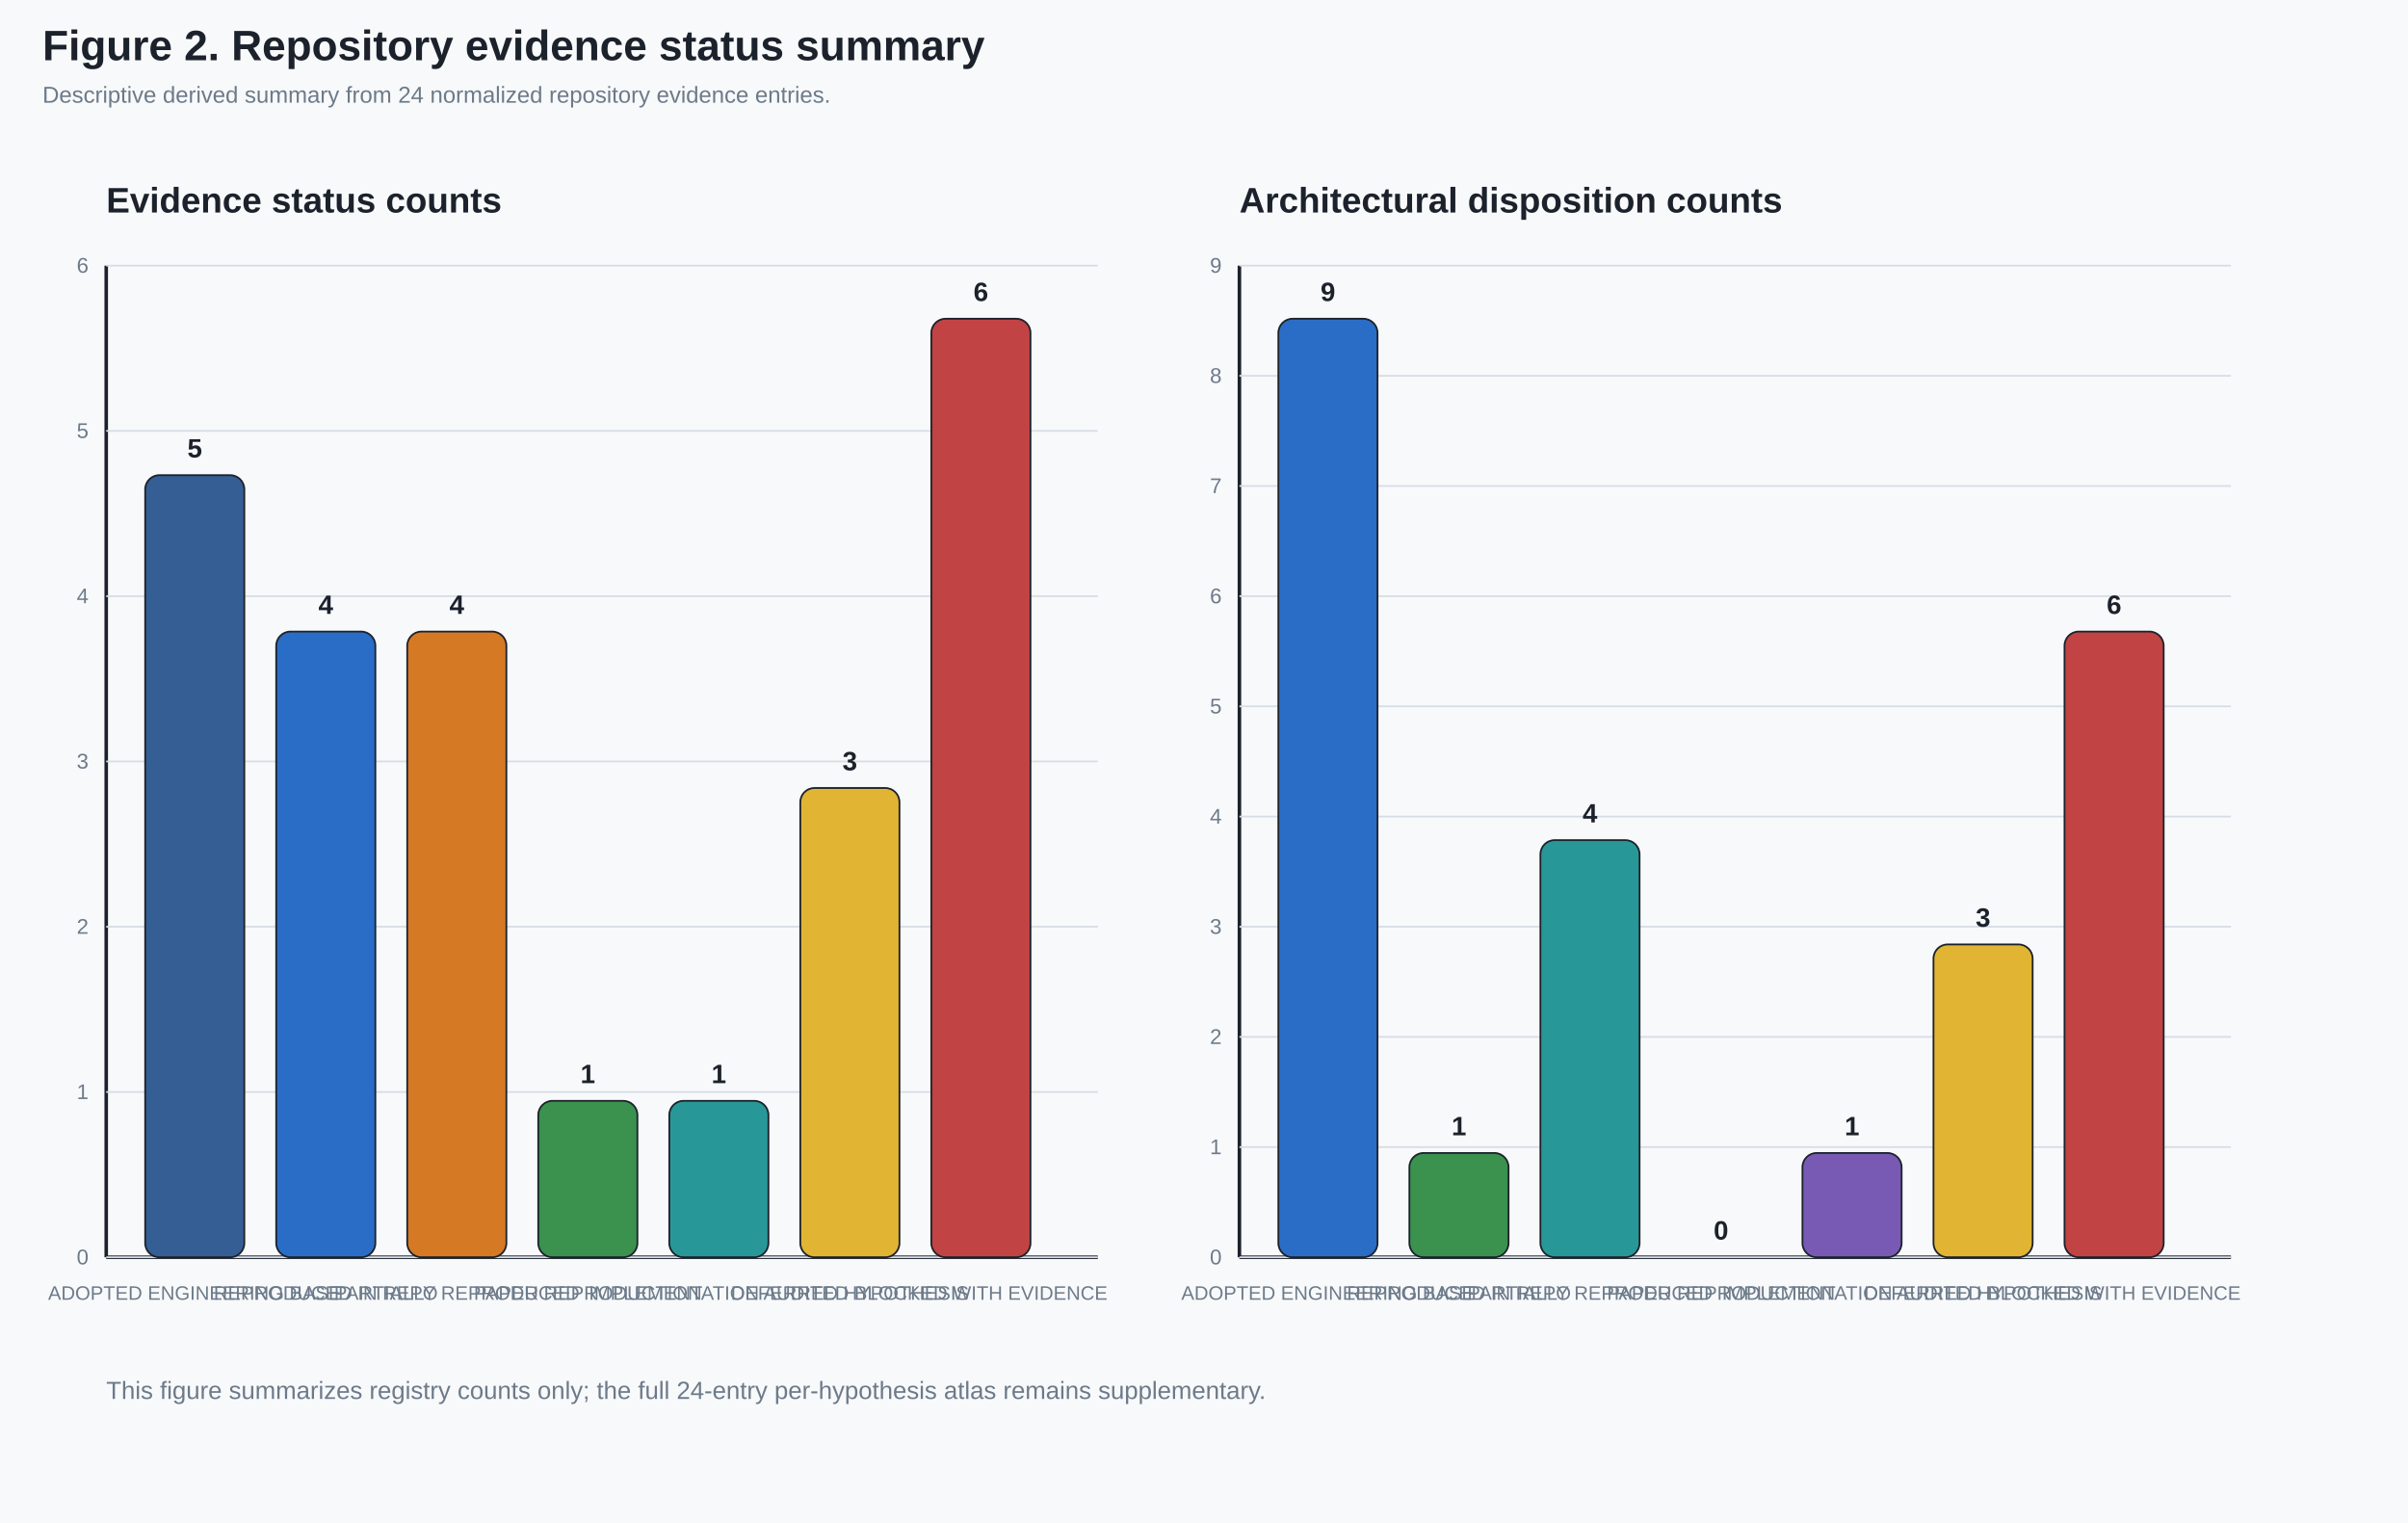
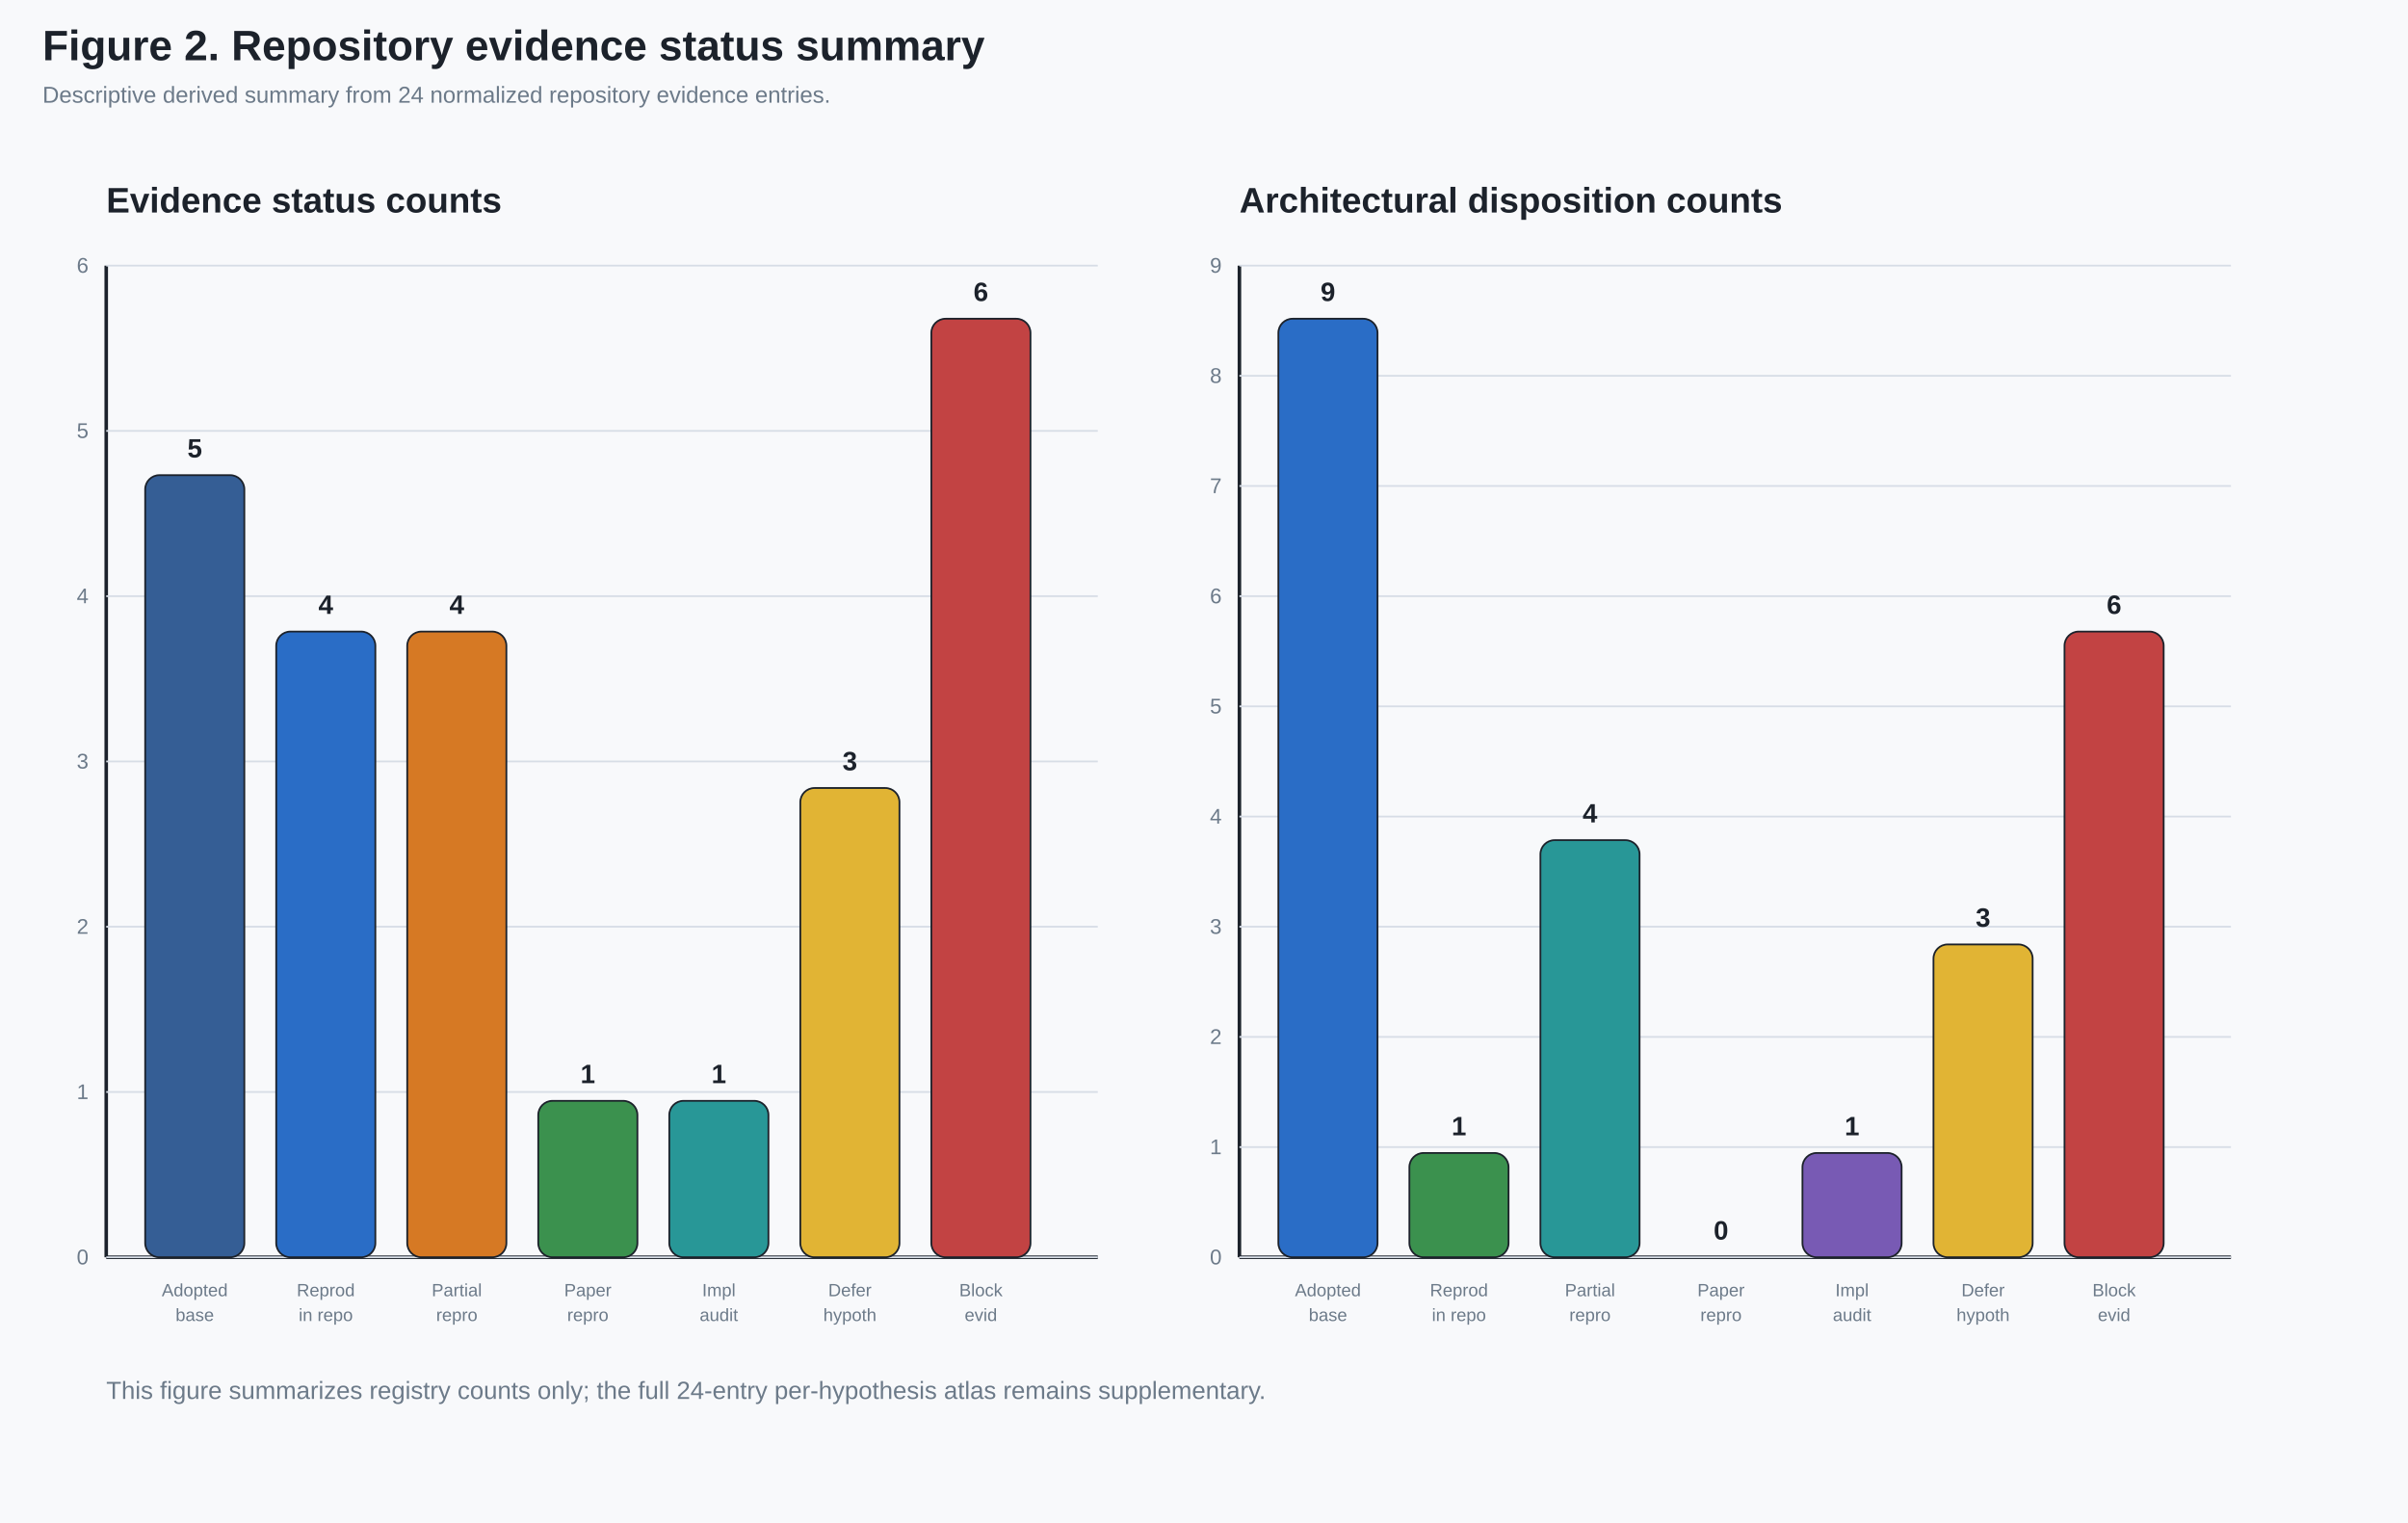
<svg xmlns="http://www.w3.org/2000/svg" width="1360" height="860" viewBox="0 0 1360 860">
  <rect x="0" y="0" width="1360" height="860" rx="0" fill="#f8f9fb" stroke="none" stroke-width="1" />
  <text x="24" y="34" fill="#1c222b" font-size="24" font-family="Segoe UI, Arial, sans-serif" font-weight="bold" text-anchor="start">Figure 2. Repository evidence status summary</text>
  <text x="24" y="58" fill="#6c7a89" font-size="13" font-family="Segoe UI, Arial, sans-serif" font-weight="normal" text-anchor="start">Descriptive derived summary from 24 normalized repository evidence entries.</text>
  <text x="60" y="120" fill="#1c222b" font-size="20" font-family="Segoe UI, Arial, sans-serif" font-weight="bold" text-anchor="start">Evidence status counts</text>
  <line x1="60" y1="710" x2="620" y2="710" stroke="#1c222b" stroke-width="2" />
  <line x1="60" y1="150" x2="60" y2="710" stroke="#1c222b" stroke-width="2" />
  <line x1="60" y1="710" x2="620" y2="710" stroke="#d7dde6" stroke-width="1" />
  <text x="50" y="714" fill="#6c7a89" font-size="12" font-family="Segoe UI, Arial, sans-serif" font-weight="normal" text-anchor="end">0</text>
  <line x1="60" y1="616.667" x2="620" y2="616.667" stroke="#d7dde6" stroke-width="1" />
  <text x="50" y="620.667" fill="#6c7a89" font-size="12" font-family="Segoe UI, Arial, sans-serif" font-weight="normal" text-anchor="end">1</text>
  <line x1="60" y1="523.333" x2="620" y2="523.333" stroke="#d7dde6" stroke-width="1" />
  <text x="50" y="527.333" fill="#6c7a89" font-size="12" font-family="Segoe UI, Arial, sans-serif" font-weight="normal" text-anchor="end">2</text>
  <line x1="60" y1="430" x2="620" y2="430" stroke="#d7dde6" stroke-width="1" />
  <text x="50" y="434" fill="#6c7a89" font-size="12" font-family="Segoe UI, Arial, sans-serif" font-weight="normal" text-anchor="end">3</text>
  <line x1="60" y1="336.667" x2="620" y2="336.667" stroke="#d7dde6" stroke-width="1" />
  <text x="50" y="340.667" fill="#6c7a89" font-size="12" font-family="Segoe UI, Arial, sans-serif" font-weight="normal" text-anchor="end">4</text>
  <line x1="60" y1="243.333" x2="620" y2="243.333" stroke="#d7dde6" stroke-width="1" />
  <text x="50" y="247.333" fill="#6c7a89" font-size="12" font-family="Segoe UI, Arial, sans-serif" font-weight="normal" text-anchor="end">5</text>
  <line x1="60" y1="150" x2="620" y2="150" stroke="#d7dde6" stroke-width="1" />
  <text x="50" y="154" fill="#6c7a89" font-size="12" font-family="Segoe UI, Arial, sans-serif" font-weight="normal" text-anchor="end">6</text>
  <rect x="82" y="268.333" width="56" height="441.667" rx="8" fill="#355E95" stroke="#1c222b" stroke-width="1" />
  <text x="110" y="258.333" fill="#1c222b" font-size="15" font-family="Segoe UI, Arial, sans-serif" font-weight="bold" text-anchor="middle">5</text>
-   <text x="110" y="734" fill="#6c7a89" font-size="11" font-family="Segoe UI, Arial, sans-serif" font-weight="normal" text-anchor="middle">ADOPTED ENGINEERING BASE</text>
+   <text x="110" y="732" fill="#6c7a89" font-size="10" font-family="Segoe UI, Arial, sans-serif" font-weight="normal" text-anchor="middle">Adopted</text>
+   <text x="110" y="746" fill="#6c7a89" font-size="10" font-family="Segoe UI, Arial, sans-serif" font-weight="normal" text-anchor="middle">base</text>
  <rect x="156" y="356.667" width="56" height="353.333" rx="8" fill="#2A6DC6" stroke="#1c222b" stroke-width="1" />
  <text x="184" y="346.667" fill="#1c222b" font-size="15" font-family="Segoe UI, Arial, sans-serif" font-weight="bold" text-anchor="middle">4</text>
-   <text x="184" y="734" fill="#6c7a89" font-size="11" font-family="Segoe UI, Arial, sans-serif" font-weight="normal" text-anchor="middle">REPRODUCED IN REPO</text>
+   <text x="184" y="732" fill="#6c7a89" font-size="10" font-family="Segoe UI, Arial, sans-serif" font-weight="normal" text-anchor="middle">Reprod</text>
+   <text x="184" y="746" fill="#6c7a89" font-size="10" font-family="Segoe UI, Arial, sans-serif" font-weight="normal" text-anchor="middle">in repo</text>
  <rect x="230" y="356.667" width="56" height="353.333" rx="8" fill="#D67924" stroke="#1c222b" stroke-width="1" />
  <text x="258" y="346.667" fill="#1c222b" font-size="15" font-family="Segoe UI, Arial, sans-serif" font-weight="bold" text-anchor="middle">4</text>
-   <text x="258" y="734" fill="#6c7a89" font-size="11" font-family="Segoe UI, Arial, sans-serif" font-weight="normal" text-anchor="middle">PARTIALLY REPRODUCED</text>
+   <text x="258" y="732" fill="#6c7a89" font-size="10" font-family="Segoe UI, Arial, sans-serif" font-weight="normal" text-anchor="middle">Partial</text>
+   <text x="258" y="746" fill="#6c7a89" font-size="10" font-family="Segoe UI, Arial, sans-serif" font-weight="normal" text-anchor="middle">repro</text>
  <rect x="304" y="621.667" width="56" height="88.333" rx="8" fill="#3B914E" stroke="#1c222b" stroke-width="1" />
  <text x="332" y="611.667" fill="#1c222b" font-size="15" font-family="Segoe UI, Arial, sans-serif" font-weight="bold" text-anchor="middle">1</text>
-   <text x="332" y="734" fill="#6c7a89" font-size="11" font-family="Segoe UI, Arial, sans-serif" font-weight="normal" text-anchor="middle">PAPER REPRODUCTION</text>
+   <text x="332" y="732" fill="#6c7a89" font-size="10" font-family="Segoe UI, Arial, sans-serif" font-weight="normal" text-anchor="middle">Paper</text>
+   <text x="332" y="746" fill="#6c7a89" font-size="10" font-family="Segoe UI, Arial, sans-serif" font-weight="normal" text-anchor="middle">repro</text>
  <rect x="378" y="621.667" width="56" height="88.333" rx="8" fill="#289797" stroke="#1c222b" stroke-width="1" />
  <text x="406" y="611.667" fill="#1c222b" font-size="15" font-family="Segoe UI, Arial, sans-serif" font-weight="bold" text-anchor="middle">1</text>
-   <text x="406" y="734" fill="#6c7a89" font-size="11" font-family="Segoe UI, Arial, sans-serif" font-weight="normal" text-anchor="middle">IMPLEMENTATION AUDITED</text>
+   <text x="406" y="732" fill="#6c7a89" font-size="10" font-family="Segoe UI, Arial, sans-serif" font-weight="normal" text-anchor="middle">Impl</text>
+   <text x="406" y="746" fill="#6c7a89" font-size="10" font-family="Segoe UI, Arial, sans-serif" font-weight="normal" text-anchor="middle">audit</text>
  <rect x="452" y="445" width="56" height="265" rx="8" fill="#E1B434" stroke="#1c222b" stroke-width="1" />
  <text x="480" y="435" fill="#1c222b" font-size="15" font-family="Segoe UI, Arial, sans-serif" font-weight="bold" text-anchor="middle">3</text>
-   <text x="480" y="734" fill="#6c7a89" font-size="11" font-family="Segoe UI, Arial, sans-serif" font-weight="normal" text-anchor="middle">DEFERRED HYPOTHESIS</text>
+   <text x="480" y="732" fill="#6c7a89" font-size="10" font-family="Segoe UI, Arial, sans-serif" font-weight="normal" text-anchor="middle">Defer</text>
+   <text x="480" y="746" fill="#6c7a89" font-size="10" font-family="Segoe UI, Arial, sans-serif" font-weight="normal" text-anchor="middle">hypoth</text>
  <rect x="526" y="180" width="56" height="530" rx="8" fill="#C24343" stroke="#1c222b" stroke-width="1" />
  <text x="554" y="170" fill="#1c222b" font-size="15" font-family="Segoe UI, Arial, sans-serif" font-weight="bold" text-anchor="middle">6</text>
-   <text x="554" y="734" fill="#6c7a89" font-size="11" font-family="Segoe UI, Arial, sans-serif" font-weight="normal" text-anchor="middle">BLOCKED WITH EVIDENCE</text>
+   <text x="554" y="732" fill="#6c7a89" font-size="10" font-family="Segoe UI, Arial, sans-serif" font-weight="normal" text-anchor="middle">Block</text>
+   <text x="554" y="746" fill="#6c7a89" font-size="10" font-family="Segoe UI, Arial, sans-serif" font-weight="normal" text-anchor="middle">evid</text>
  <text x="700" y="120" fill="#1c222b" font-size="20" font-family="Segoe UI, Arial, sans-serif" font-weight="bold" text-anchor="start">Architectural disposition counts</text>
  <line x1="700" y1="710" x2="1260" y2="710" stroke="#1c222b" stroke-width="2" />
  <line x1="700" y1="150" x2="700" y2="710" stroke="#1c222b" stroke-width="2" />
  <line x1="700" y1="710" x2="1260" y2="710" stroke="#d7dde6" stroke-width="1" />
  <text x="690" y="714" fill="#6c7a89" font-size="12" font-family="Segoe UI, Arial, sans-serif" font-weight="normal" text-anchor="end">0</text>
  <line x1="700" y1="647.778" x2="1260" y2="647.778" stroke="#d7dde6" stroke-width="1" />
  <text x="690" y="651.778" fill="#6c7a89" font-size="12" font-family="Segoe UI, Arial, sans-serif" font-weight="normal" text-anchor="end">1</text>
  <line x1="700" y1="585.556" x2="1260" y2="585.556" stroke="#d7dde6" stroke-width="1" />
  <text x="690" y="589.556" fill="#6c7a89" font-size="12" font-family="Segoe UI, Arial, sans-serif" font-weight="normal" text-anchor="end">2</text>
  <line x1="700" y1="523.333" x2="1260" y2="523.333" stroke="#d7dde6" stroke-width="1" />
  <text x="690" y="527.333" fill="#6c7a89" font-size="12" font-family="Segoe UI, Arial, sans-serif" font-weight="normal" text-anchor="end">3</text>
  <line x1="700" y1="461.111" x2="1260" y2="461.111" stroke="#d7dde6" stroke-width="1" />
  <text x="690" y="465.111" fill="#6c7a89" font-size="12" font-family="Segoe UI, Arial, sans-serif" font-weight="normal" text-anchor="end">4</text>
  <line x1="700" y1="398.889" x2="1260" y2="398.889" stroke="#d7dde6" stroke-width="1" />
  <text x="690" y="402.889" fill="#6c7a89" font-size="12" font-family="Segoe UI, Arial, sans-serif" font-weight="normal" text-anchor="end">5</text>
  <line x1="700" y1="336.667" x2="1260" y2="336.667" stroke="#d7dde6" stroke-width="1" />
  <text x="690" y="340.667" fill="#6c7a89" font-size="12" font-family="Segoe UI, Arial, sans-serif" font-weight="normal" text-anchor="end">6</text>
  <line x1="700" y1="274.444" x2="1260" y2="274.444" stroke="#d7dde6" stroke-width="1" />
  <text x="690" y="278.444" fill="#6c7a89" font-size="12" font-family="Segoe UI, Arial, sans-serif" font-weight="normal" text-anchor="end">7</text>
  <line x1="700" y1="212.222" x2="1260" y2="212.222" stroke="#d7dde6" stroke-width="1" />
  <text x="690" y="216.222" fill="#6c7a89" font-size="12" font-family="Segoe UI, Arial, sans-serif" font-weight="normal" text-anchor="end">8</text>
  <line x1="700" y1="150" x2="1260" y2="150" stroke="#d7dde6" stroke-width="1" />
  <text x="690" y="154" fill="#6c7a89" font-size="12" font-family="Segoe UI, Arial, sans-serif" font-weight="normal" text-anchor="end">9</text>
  <rect x="722" y="180" width="56" height="530" rx="8" fill="#2a6dc6" stroke="#1c222b" stroke-width="1" />
  <text x="750" y="170" fill="#1c222b" font-size="15" font-family="Segoe UI, Arial, sans-serif" font-weight="bold" text-anchor="middle">9</text>
-   <text x="750" y="734" fill="#6c7a89" font-size="11" font-family="Segoe UI, Arial, sans-serif" font-weight="normal" text-anchor="middle">ADOPTED ENGINEERING BASE</text>
+   <text x="750" y="732" fill="#6c7a89" font-size="10" font-family="Segoe UI, Arial, sans-serif" font-weight="normal" text-anchor="middle">Adopted</text>
+   <text x="750" y="746" fill="#6c7a89" font-size="10" font-family="Segoe UI, Arial, sans-serif" font-weight="normal" text-anchor="middle">base</text>
  <rect x="796" y="651.111" width="56" height="58.889" rx="8" fill="#3b914e" stroke="#1c222b" stroke-width="1" />
  <text x="824" y="641.111" fill="#1c222b" font-size="15" font-family="Segoe UI, Arial, sans-serif" font-weight="bold" text-anchor="middle">1</text>
-   <text x="824" y="734" fill="#6c7a89" font-size="11" font-family="Segoe UI, Arial, sans-serif" font-weight="normal" text-anchor="middle">REPRODUCED IN REPO</text>
+   <text x="824" y="732" fill="#6c7a89" font-size="10" font-family="Segoe UI, Arial, sans-serif" font-weight="normal" text-anchor="middle">Reprod</text>
+   <text x="824" y="746" fill="#6c7a89" font-size="10" font-family="Segoe UI, Arial, sans-serif" font-weight="normal" text-anchor="middle">in repo</text>
  <rect x="870" y="474.444" width="56" height="235.556" rx="8" fill="#289797" stroke="#1c222b" stroke-width="1" />
  <text x="898" y="464.444" fill="#1c222b" font-size="15" font-family="Segoe UI, Arial, sans-serif" font-weight="bold" text-anchor="middle">4</text>
-   <text x="898" y="734" fill="#6c7a89" font-size="11" font-family="Segoe UI, Arial, sans-serif" font-weight="normal" text-anchor="middle">PARTIALLY REPRODUCED</text>
+   <text x="898" y="732" fill="#6c7a89" font-size="10" font-family="Segoe UI, Arial, sans-serif" font-weight="normal" text-anchor="middle">Partial</text>
+   <text x="898" y="746" fill="#6c7a89" font-size="10" font-family="Segoe UI, Arial, sans-serif" font-weight="normal" text-anchor="middle">repro</text>
  <rect x="944" y="710" width="56" height="0" rx="8" fill="#d67924" stroke="#1c222b" stroke-width="1" />
  <text x="972" y="700" fill="#1c222b" font-size="15" font-family="Segoe UI, Arial, sans-serif" font-weight="bold" text-anchor="middle">0</text>
-   <text x="972" y="734" fill="#6c7a89" font-size="11" font-family="Segoe UI, Arial, sans-serif" font-weight="normal" text-anchor="middle">PAPER REPRODUCTION</text>
+   <text x="972" y="732" fill="#6c7a89" font-size="10" font-family="Segoe UI, Arial, sans-serif" font-weight="normal" text-anchor="middle">Paper</text>
+   <text x="972" y="746" fill="#6c7a89" font-size="10" font-family="Segoe UI, Arial, sans-serif" font-weight="normal" text-anchor="middle">repro</text>
  <rect x="1018" y="651.111" width="56" height="58.889" rx="8" fill="#785ab4" stroke="#1c222b" stroke-width="1" />
  <text x="1046" y="641.111" fill="#1c222b" font-size="15" font-family="Segoe UI, Arial, sans-serif" font-weight="bold" text-anchor="middle">1</text>
-   <text x="1046" y="734" fill="#6c7a89" font-size="11" font-family="Segoe UI, Arial, sans-serif" font-weight="normal" text-anchor="middle">IMPLEMENTATION AUDITED</text>
+   <text x="1046" y="732" fill="#6c7a89" font-size="10" font-family="Segoe UI, Arial, sans-serif" font-weight="normal" text-anchor="middle">Impl</text>
+   <text x="1046" y="746" fill="#6c7a89" font-size="10" font-family="Segoe UI, Arial, sans-serif" font-weight="normal" text-anchor="middle">audit</text>
  <rect x="1092" y="533.333" width="56" height="176.667" rx="8" fill="#e1b434" stroke="#1c222b" stroke-width="1" />
  <text x="1120" y="523.333" fill="#1c222b" font-size="15" font-family="Segoe UI, Arial, sans-serif" font-weight="bold" text-anchor="middle">3</text>
-   <text x="1120" y="734" fill="#6c7a89" font-size="11" font-family="Segoe UI, Arial, sans-serif" font-weight="normal" text-anchor="middle">DEFERRED HYPOTHESIS</text>
+   <text x="1120" y="732" fill="#6c7a89" font-size="10" font-family="Segoe UI, Arial, sans-serif" font-weight="normal" text-anchor="middle">Defer</text>
+   <text x="1120" y="746" fill="#6c7a89" font-size="10" font-family="Segoe UI, Arial, sans-serif" font-weight="normal" text-anchor="middle">hypoth</text>
  <rect x="1166" y="356.667" width="56" height="353.333" rx="8" fill="#c24343" stroke="#1c222b" stroke-width="1" />
  <text x="1194" y="346.667" fill="#1c222b" font-size="15" font-family="Segoe UI, Arial, sans-serif" font-weight="bold" text-anchor="middle">6</text>
-   <text x="1194" y="734" fill="#6c7a89" font-size="11" font-family="Segoe UI, Arial, sans-serif" font-weight="normal" text-anchor="middle">BLOCKED WITH EVIDENCE</text>
+   <text x="1194" y="732" fill="#6c7a89" font-size="10" font-family="Segoe UI, Arial, sans-serif" font-weight="normal" text-anchor="middle">Block</text>
+   <text x="1194" y="746" fill="#6c7a89" font-size="10" font-family="Segoe UI, Arial, sans-serif" font-weight="normal" text-anchor="middle">evid</text>
  <text x="60" y="790" fill="#6c7a89" font-size="14" font-family="Segoe UI, Arial, sans-serif" font-weight="normal" text-anchor="start">This figure summarizes registry counts only; the full 24-entry per-hypothesis atlas remains supplementary.</text>
</svg>
